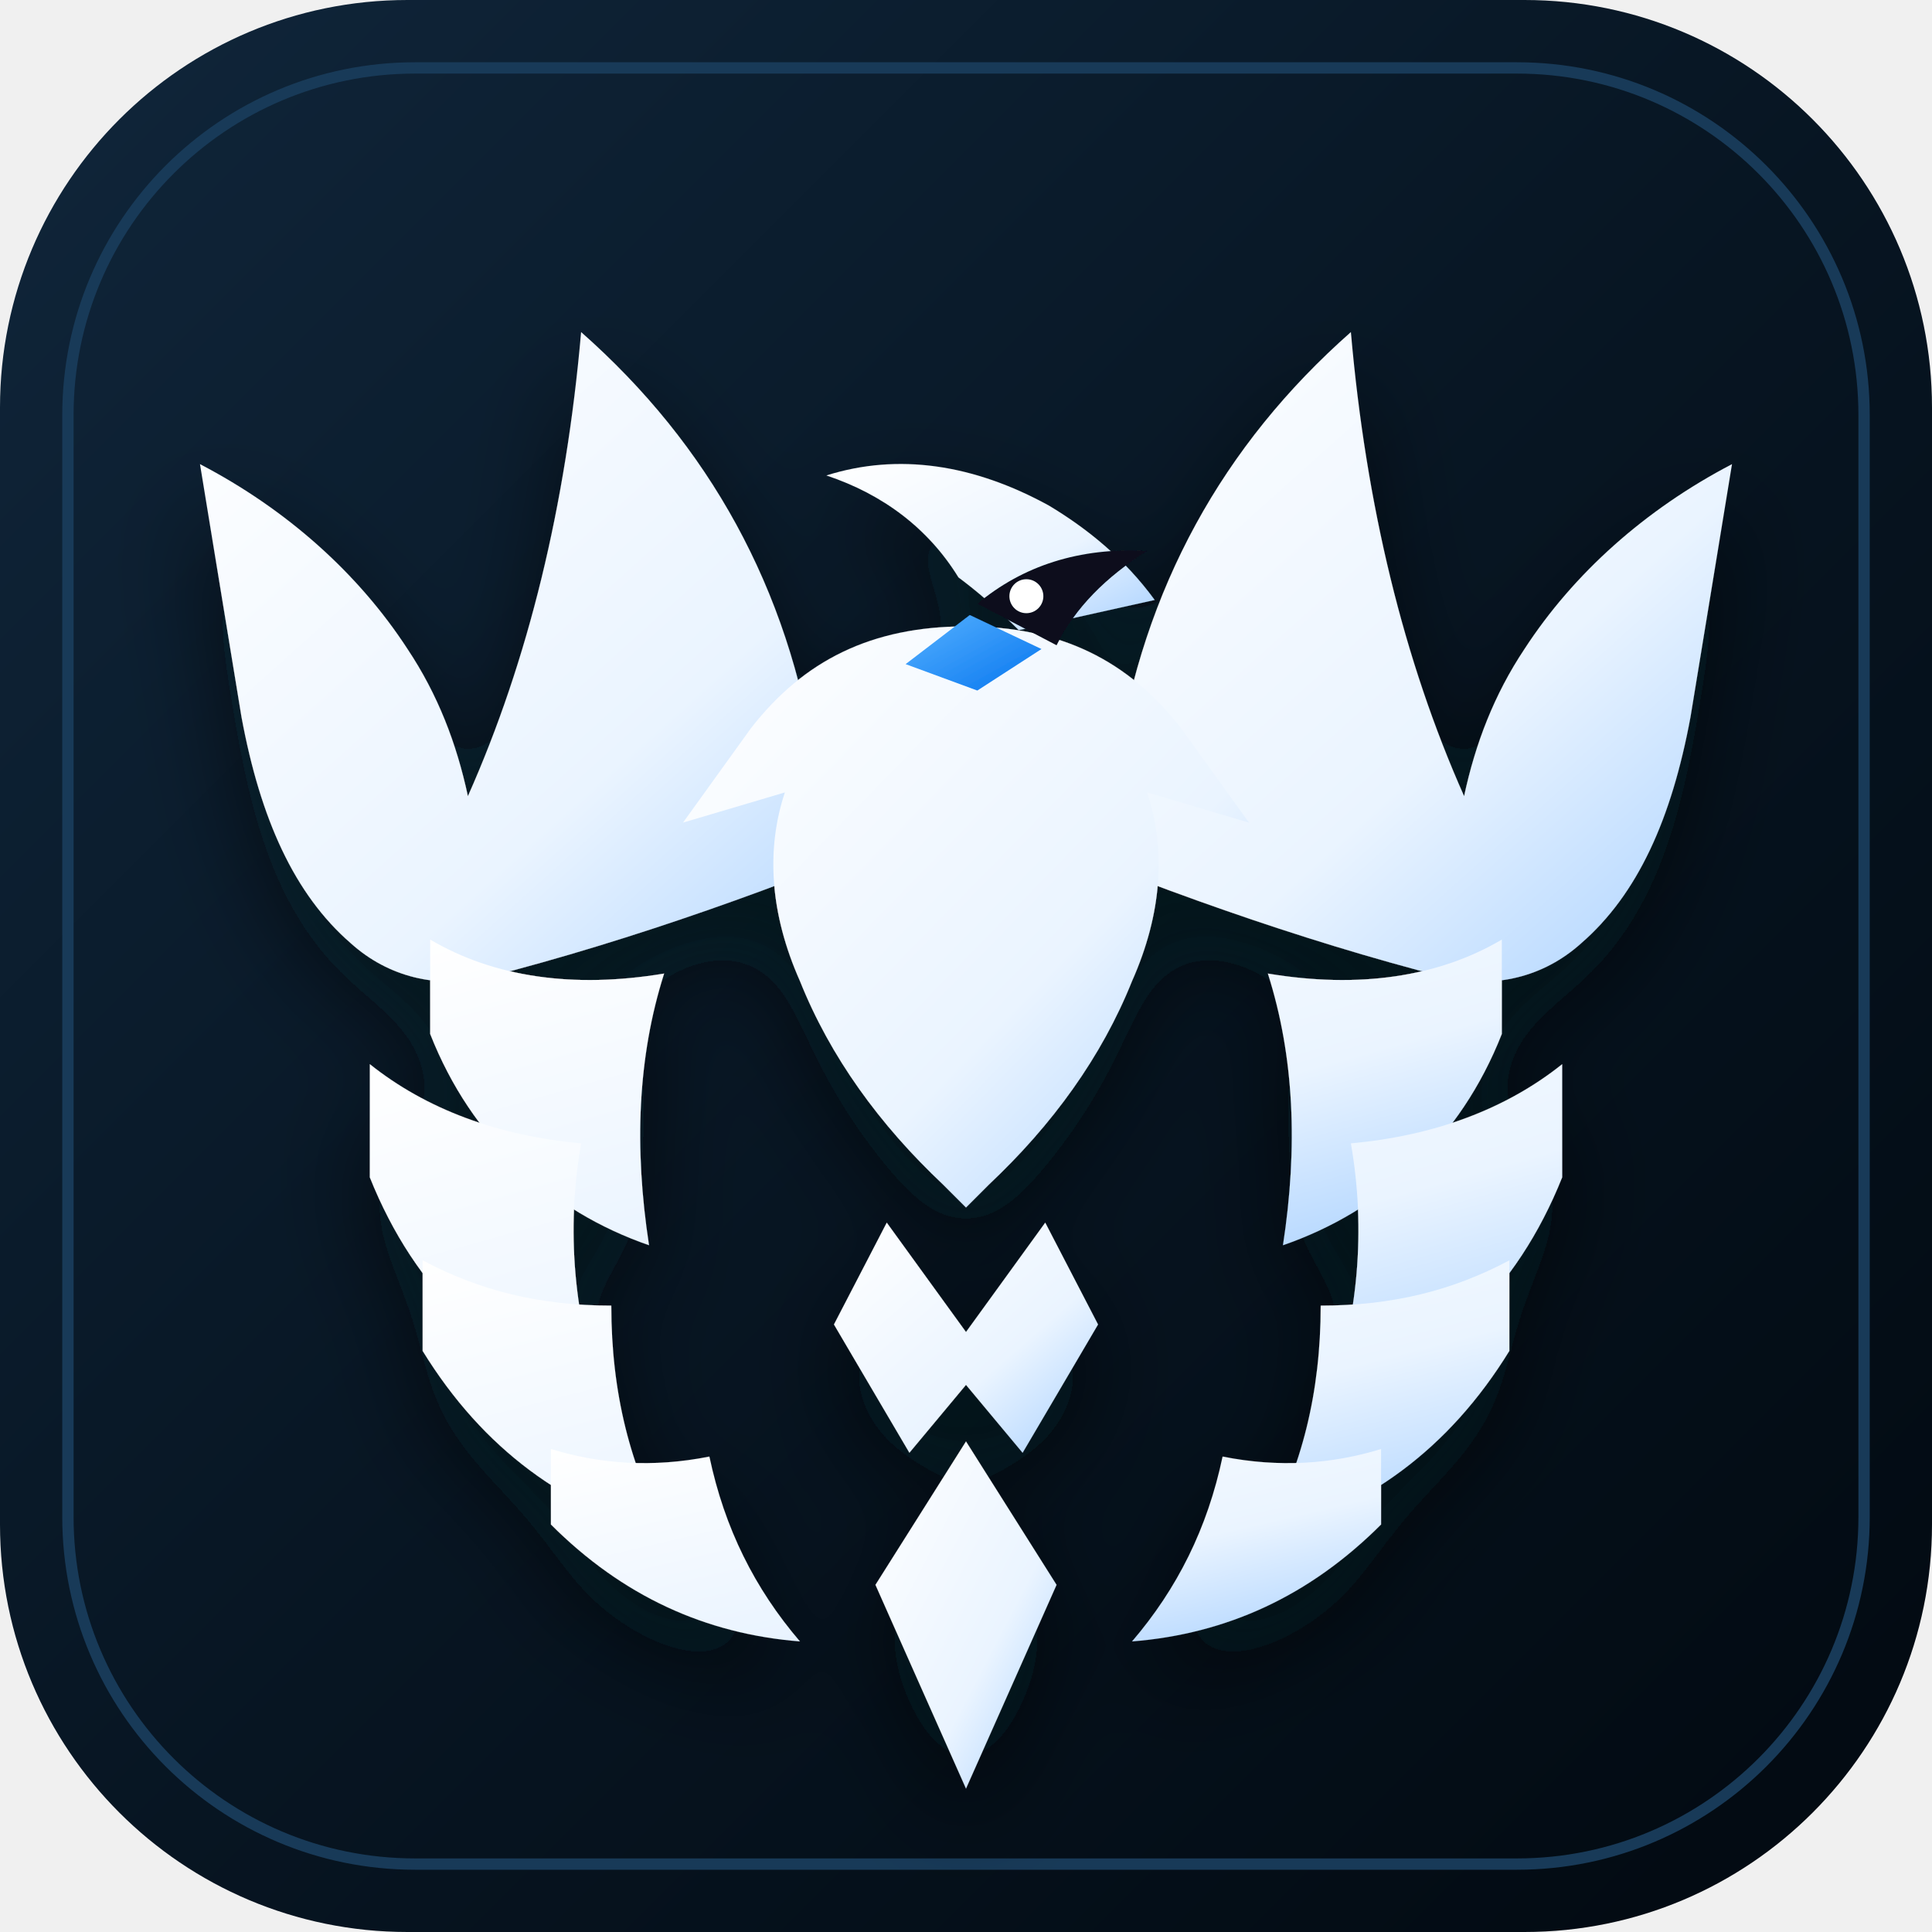
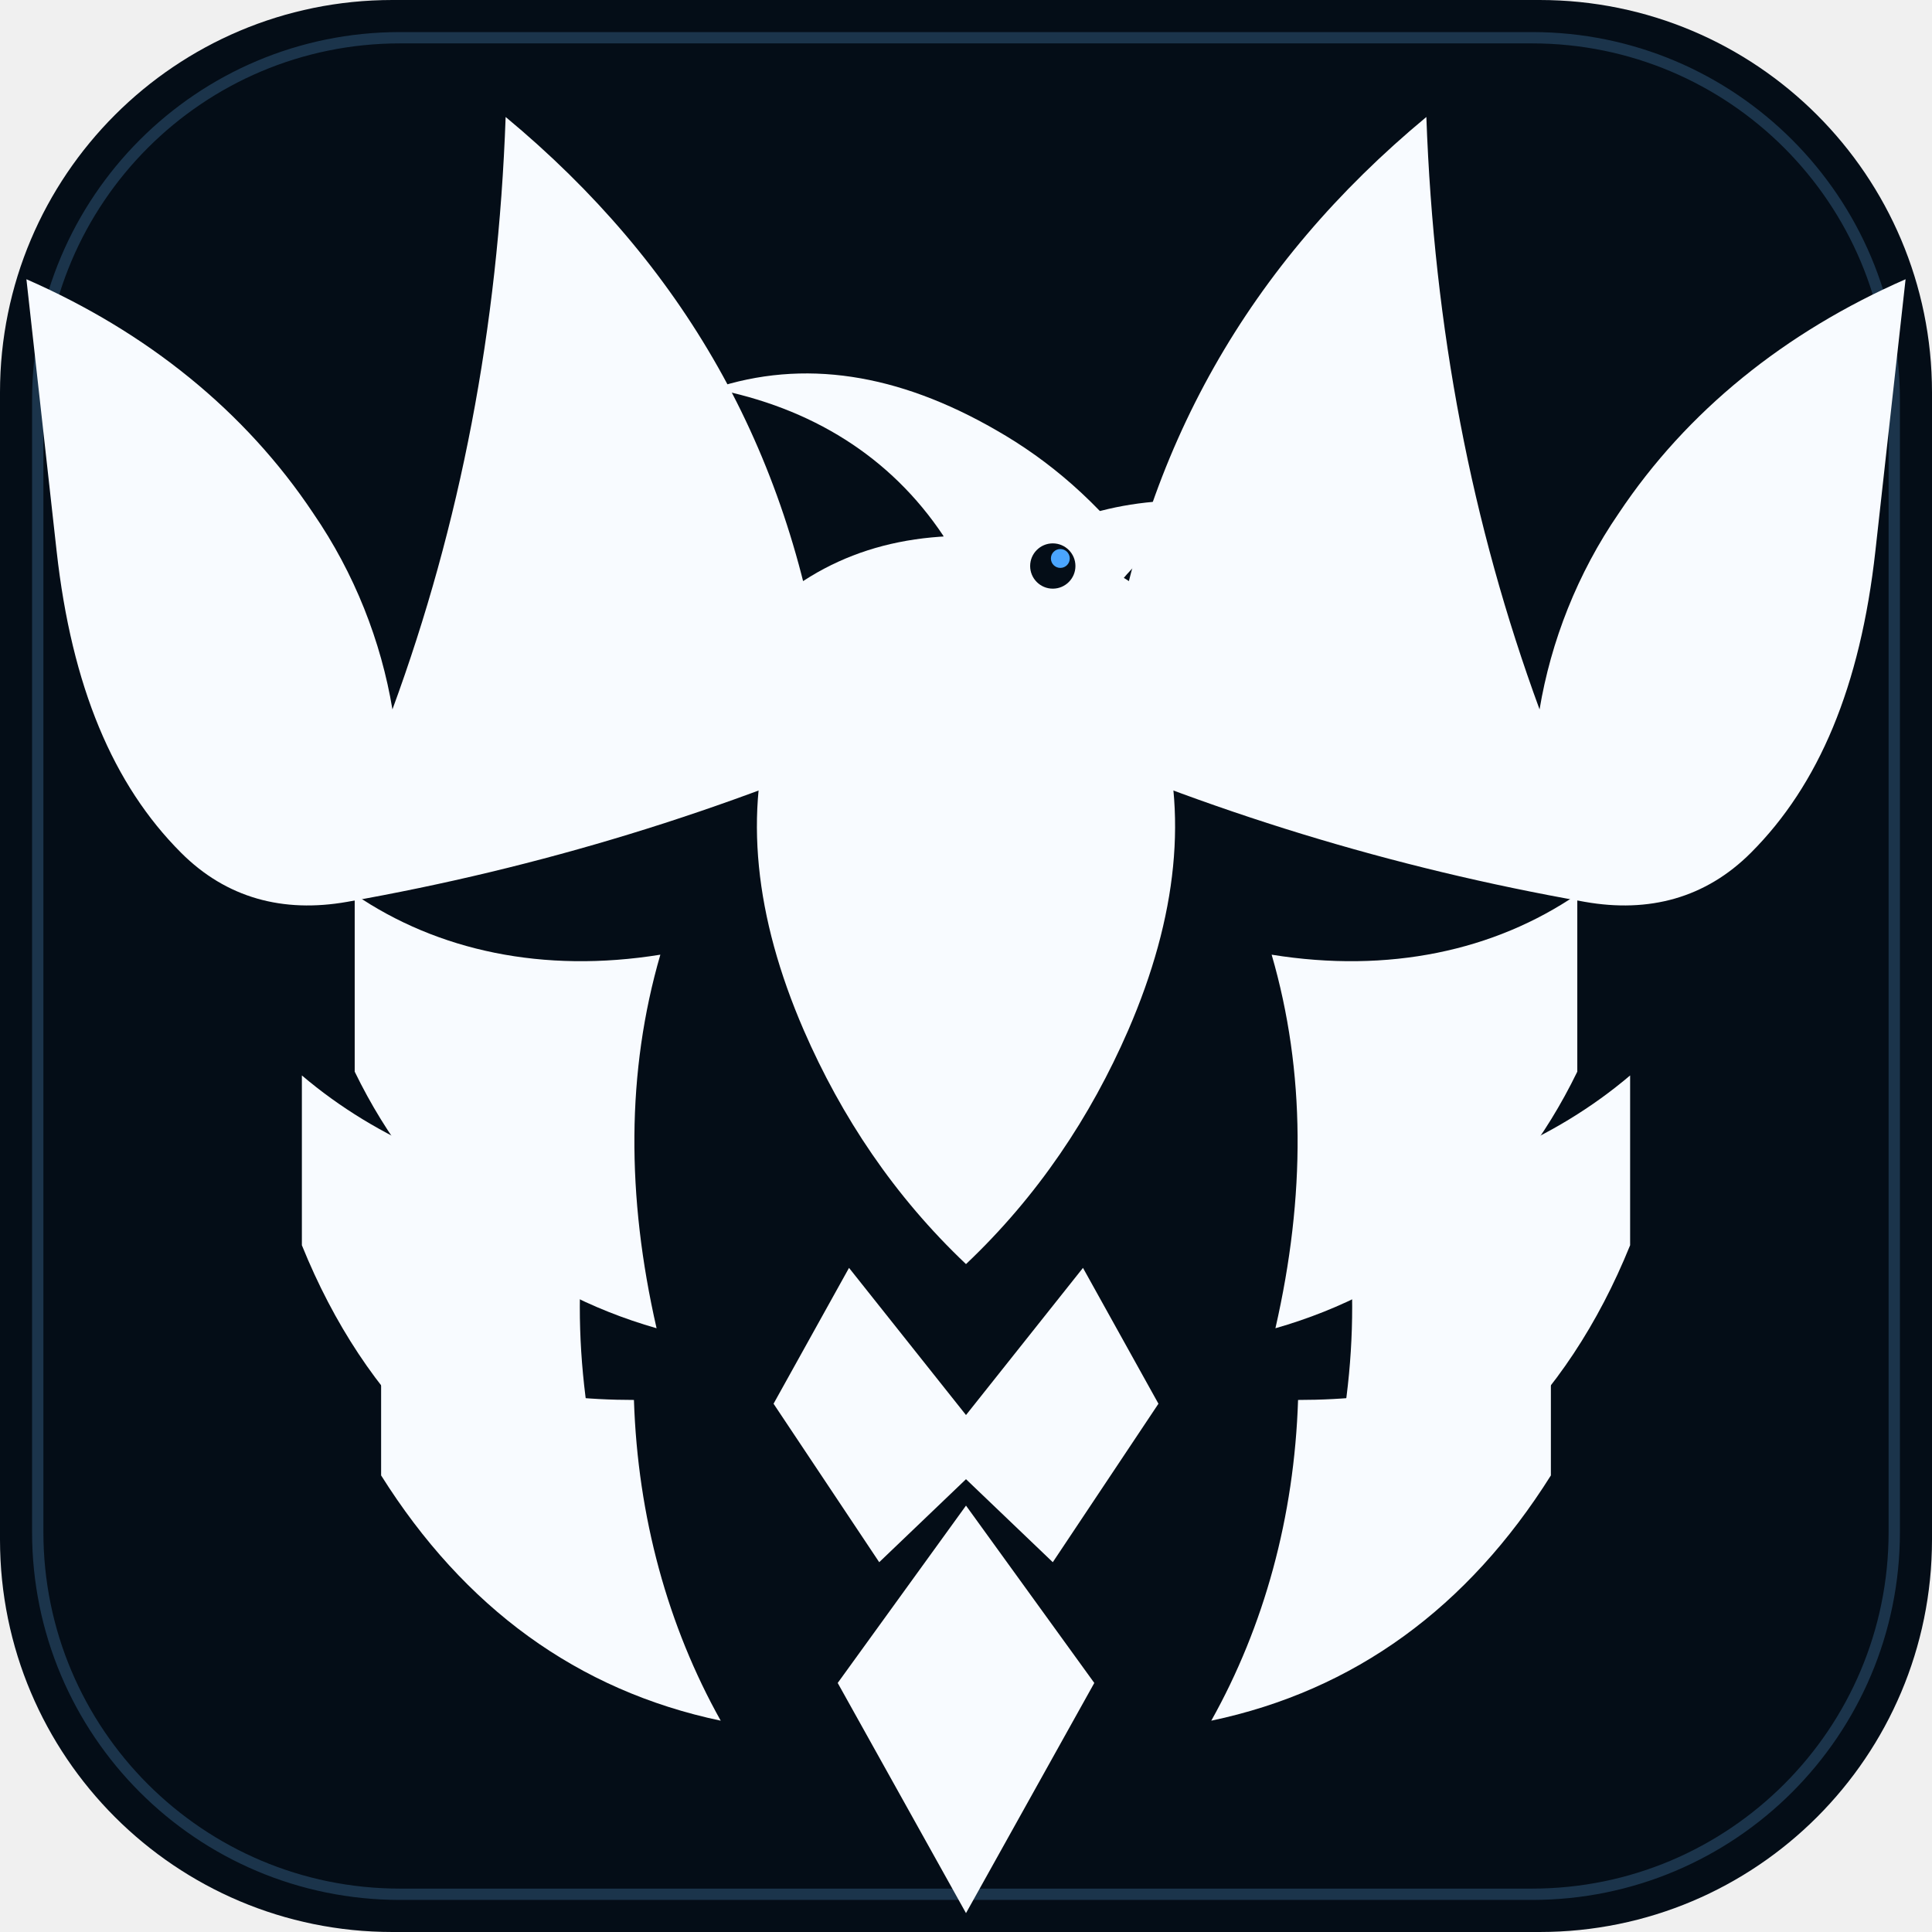
- <svg xmlns="http://www.w3.org/2000/svg" viewBox="0 0 512 512" role="img" aria-label="RavenBill 2.0 heraldic raven emblem">
-   <defs>
-     <linearGradient id="bg" x1="0" y1="0" x2="1" y2="1">
-       <stop offset="0" stop-color="#10263b" />
-       <stop offset=".52" stop-color="#071522" />
-       <stop offset="1" stop-color="#020910" />
-     </linearGradient>
-     <linearGradient id="wing" x1="0" y1="0" x2="1" y2="1">
-       <stop offset="0" stop-color="#ffffff" />
-       <stop offset=".62" stop-color="#eaf4ff" />
-       <stop offset="1" stop-color="#a9d1ff" />
-     </linearGradient>
-     <linearGradient id="accent" x1="0" y1="0" x2="1" y2="1">
-       <stop offset="0" stop-color="#55b1ff" />
-       <stop offset="1" stop-color="#0876ef" />
-     </linearGradient>
-     <filter id="shadow" x="-30%" y="-30%" width="160%" height="160%">
-       <feDropShadow dx="0" dy="12" stdDeviation="13" flood-color="#000814" flood-opacity=".6" />
-     </filter>
-   </defs>
-   <rect width="512" height="512" rx="108" fill="url(#bg)" />
-   <rect x="18" y="18" width="476" height="476" rx="92" fill="none" stroke="#183a58" stroke-width="3" />
-   <g filter="url(#shadow)">
-     <path fill="url(#wing)" d="M245 219c-38 16-77 30-116 40-13 3-26 0-36-9-15-13-24-33-29-60l-11-67c23 12 42 29 55 49 8 12 13 25 16 39 16-36 26-77 30-123 34 30 55 68 62 114l29 17z" />
-     <path fill="url(#wing)" d="M267 219c38 16 77 30 116 40 13 3 26 0 36-9 15-13 24-33 29-60l11-67c-23 12-42 29-55 49-8 12-13 25-16 39-16-36-26-77-30-123-34 30-55 68-62 114l-29 17z" />
-     <path fill="url(#wing)" d="M114 249c17 10 38 13 62 9-7 22-8 46-4 72-26-9-47-28-58-56v-25zM398 249c-17 10-38 13-62 9 7 22 8 46 4 72 26-9 47-28 58-56v-25z" />
-     <path fill="url(#wing)" d="M98 282c15 12 34 19 56 21-4 23-2 46 6 69-29-10-50-30-62-60v-30zM414 282c-15 12-34 19-56 21 4 23 2 46-6 69 29-10 50-30 62-60v-30z" />
-     <path fill="url(#wing)" d="M112 334c15 8 31 12 50 12 0 23 5 43 15 61-27-7-49-23-65-49v-24zM400 334c-15 8-31 12-50 12 0 23-5 43-15 61 27-7 49-23 65-49v-24z" />
-     <path fill="url(#wing)" d="M146 384c13 4 27 5 42 2 4 19 12 35 24 49-25-2-47-12-66-31v-20zM366 384c-13 4-27 5-42 2-4 19-12 35-24 49 25-2 47-12 66-31v-20z" />
-     <path fill="url(#wing)" d="M256 166c-25 0-43 9-57 27l-18 25 27-8c-5 15-4 32 4 50 8 20 21 38 38 54l6 6 6-6c17-16 30-34 38-54 8-18 9-35 4-50l27 8-18-25c-14-18-32-27-57-27z" />
-     <path fill="url(#wing)" d="M254 153c-8-13-20-22-35-27 19-6 39-3 59 8 10 6 20 14 28 25l-36 8c-7-7-12-11-16-14z" />
-     <path fill="#07111f" d="M259 160c12-10 27-15 45-14-11 7-19 15-24 25l-21-11z" />
-     <path fill="url(#accent)" d="M240 176l17-13 19 9-17 11z" />
-     <circle cx="272" cy="158" r="4.5" fill="#ffffff" />
-     <path fill="url(#wing)" d="M235 324l21 29 21-29 14 27-20 34-15-18-15 18-20-34 14-27z" />
-     <path fill="url(#wing)" d="M256 382l24 38-24 54-24-54 24-38z" />
+ <svg xmlns="http://www.w3.org/2000/svg" viewBox="0 0 512 512" role="img" aria-label="RavenBill 2.0 heraldic raven">
+   <rect width="512" height="512" rx="104" fill="#040d17" />
+   <rect x="10" y="10" width="492" height="492" rx="96" fill="none" stroke="#1b344b" stroke-width="3" />
+   <g fill="#f8fbff">
+     <path d="M256 142c-25 0-45 9-61 28l-23 29 33-9c-8 25-5 53 8 83 10 23 24 44 43 62 19-18 33-39 43-62 13-30 16-58 8-83l33 9-23-29c-16-19-36-28-61-28z" />
+     <path d="M250 142c-14-21-35-34-61-39 24-8 49-4 75 11 14 8 27 19 39 35l-49 11c-2-6-3-12-4-18z" />
+     <path d="M262 150c17-13 37-19 61-17-15 8-27 20-35 34l-26-17z" />
+     <path d="M239 194c-47 21-96 36-147 45-17 3-32-1-44-13-18-18-29-44-33-80L7 74c32 14 58 35 76 62 11 16 18 34 21 52 18-49 28-101 30-157 47 39 75 88 84 149l21 14z" />
+     <path d="M273 194c47 21 96 36 147 45 17 3 32-1 44-13 18-18 29-44 33-80l8-72c-32 14-58 35-76 62-11 16-18 34-21 52-18-49-28-101-30-157-47 39-75 88-84 149l-21 14z" />
+     <path d="M94 237c22 15 50 21 81 16-9 31-9 64-1 99-35-10-63-33-80-68v-47zM418 237c-22 15-50 21-81 16 9 31 9 64 1 99 35-10 63-33 80-68v-47z" />
+     <path d="M80 285c20 17 46 28 76 32-5 31-2 63 9 95-39-13-68-40-85-82v-45zM432 285c-20 17-46 28-76 32 5 31 2 63-9 95 39-13 68-40 85-82v-45z" />
+     <path d="M101 354c20 12 42 17 67 17 1 31 9 60 23 85-38-8-68-30-90-65v-37zM411 354c-20 12-42 17-67 17-1 31-9 60-23 85 38-8 68-30 90-65v-37z" />
+     <path d="M225 336l31 39 31-39 20 36-28 42-23-22-23 22-28-42 20-36z" />
+     <path d="M256 399l34 47-34 61-34-61 34-47z" />
  </g>
+   <circle cx="279" cy="150" r="6" fill="#040d17" />
+   <circle cx="281" cy="148" r="2.5" fill="#4aa5ff" />
</svg>
